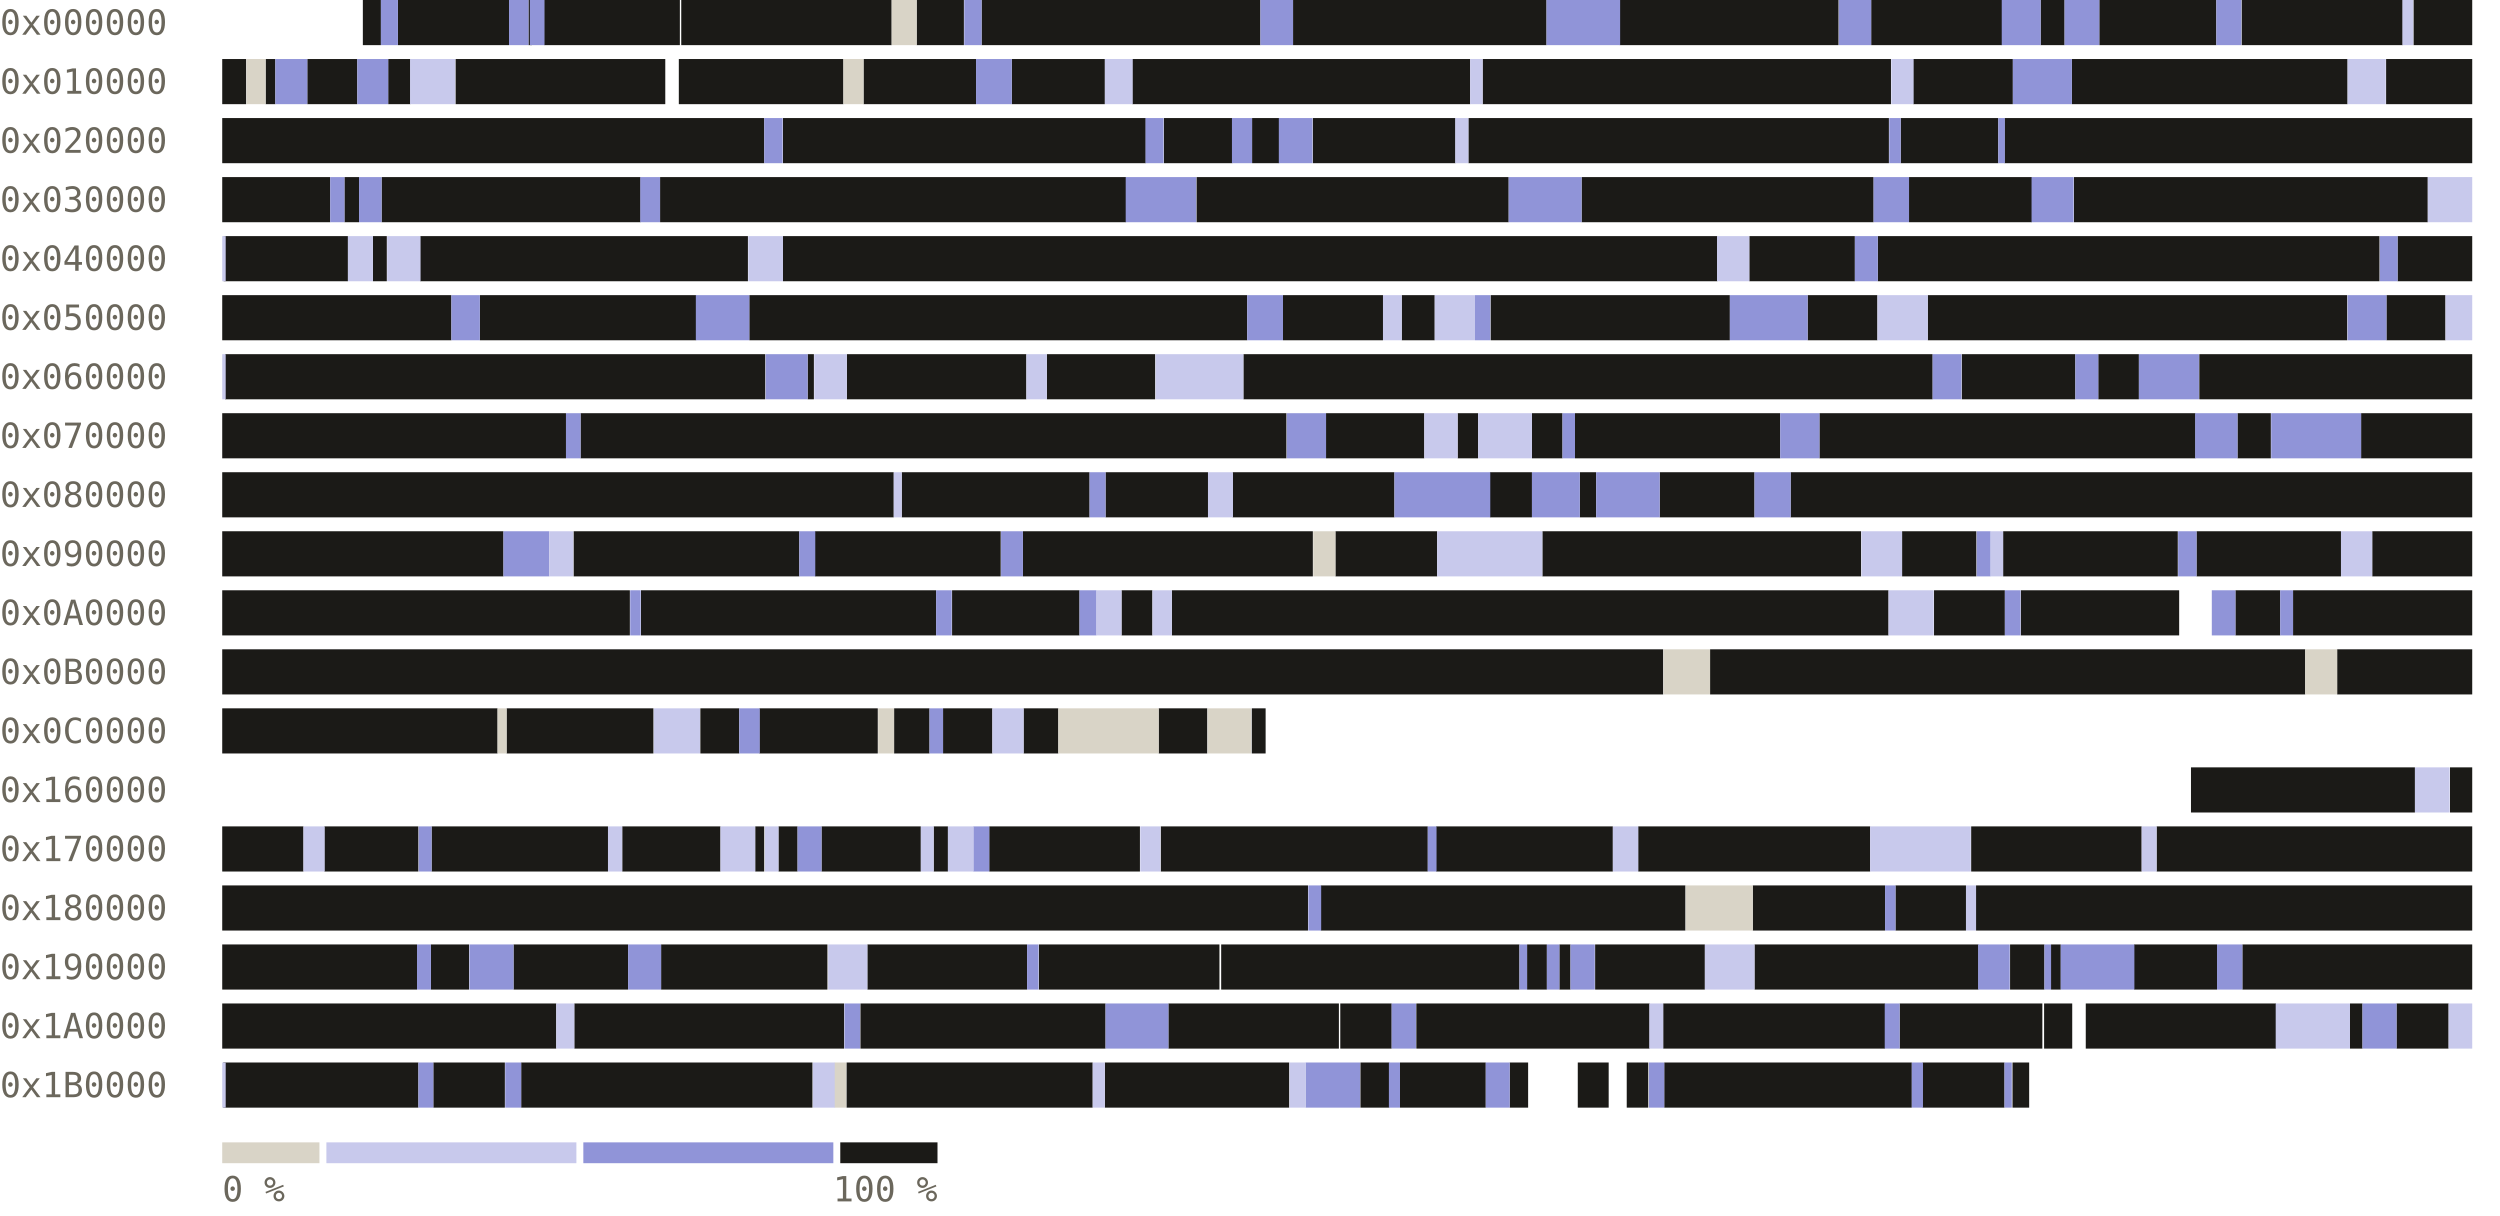
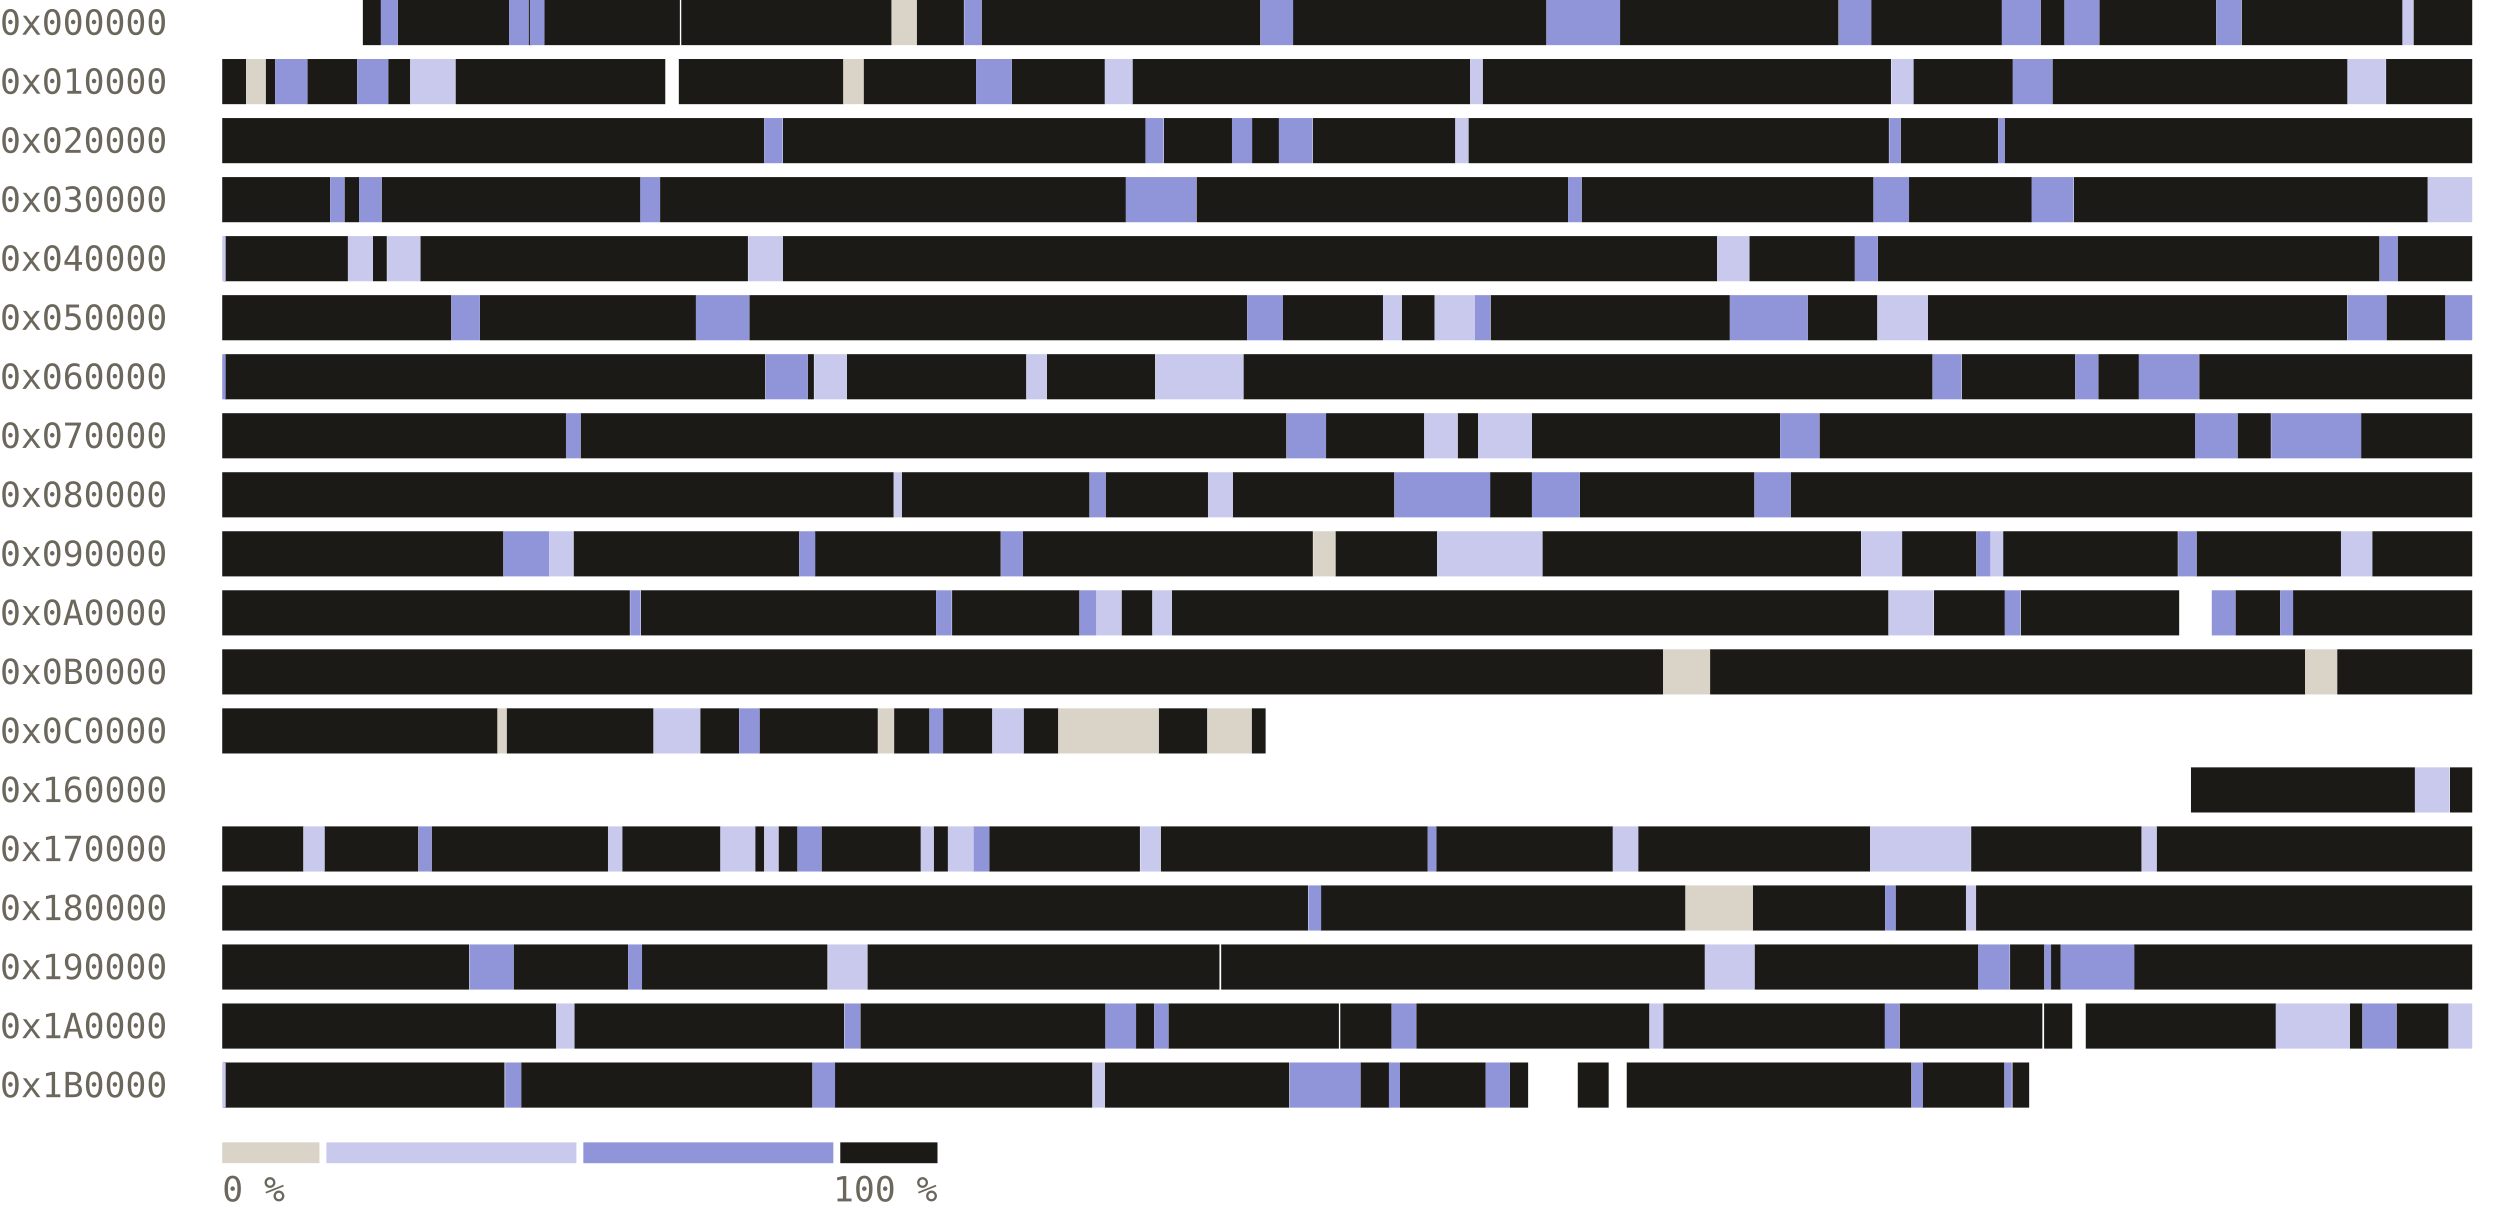
<svg xmlns="http://www.w3.org/2000/svg" viewBox="0 0 720 350" width="720" height="350">
  <style>text{font:10px monospace;fill:#6b675c}.q0{fill:#d9d4c7}.q1{fill:#e3e2f2}.q2{fill:#d6d6ef}.q3{fill:#c8c9ec}.q4{fill:#babce8}.q5{fill:#acafe4}.q6{fill:#9ea2df}.q7{fill:#9094d8}.q8{fill:#8186cf}.q9{fill:#7277c4}.q10{fill:#1b1a17}@media (prefers-color-scheme:dark){text{fill:#a8a293}.q0{fill:#4a463d}.q1{fill:#35375a}.q2{fill:#3c3f66}.q3{fill:#444772}.q4{fill:#4d517f}.q5{fill:#575b8c}.q6{fill:#62669a}.q7{fill:#6e72a8}.q8{fill:#7b7fb6}.q9{fill:#888cc4}.q10{fill:#d6d0bd}}</style>
  <text x="0" y="10">0x000000</text>
  <text x="0" y="27">0x010000</text>
  <text x="0" y="44">0x020000</text>
  <text x="0" y="61">0x030000</text>
  <text x="0" y="78">0x040000</text>
  <text x="0" y="95">0x050000</text>
  <text x="0" y="112">0x060000</text>
  <text x="0" y="129">0x070000</text>
  <text x="0" y="146">0x080000</text>
  <text x="0" y="163">0x090000</text>
  <text x="0" y="180">0x0A0000</text>
  <text x="0" y="197">0x0B0000</text>
  <text x="0" y="214">0x0C0000</text>
  <text x="0" y="231">0x160000</text>
  <text x="0" y="248">0x170000</text>
  <text x="0" y="265">0x180000</text>
  <text x="0" y="282">0x190000</text>
  <text x="0" y="299">0x1A0000</text>
  <text x="0" y="316">0x1B0000</text>
-   <path class="q10" d="M104.5 0h5.2v13h-5.2zM114.6 0h32v13h-32zM152.2 0h1v13h-1zM156.7 0h39.1v13h-39.1zM196.2 0h60.6v13h-60.6zM264 0h13.6v13h-13.6zM282.7 0h80.3v13h-80.3zM372.4 0h73v13h-73zM466.5 0h63v13h-63zM538.9 0h37.7v13h-37.7zM587.7 0h6.9v13h-6.9zM604.6 0h33.7v13h-33.7zM645.6 0h46.4v13h-46.4zM695.1 0h16.9v13h-16.9zM64 17h6.9v13h-6.9zM76.5 17h2.8v13h-2.8zM88.5 17h14.4v13h-14.4zM111.8 17h6.4v13h-6.4zM131.2 17h60.4v13h-60.4zM195.5 17h47.4v13h-47.4zM248.7 17h32.4v13h-32.4zM291.4 17h26.8v13h-26.8zM326.1 17h97.3v13h-97.3zM427 17h117.6v13h-117.6zM551 17h28.7v13h-28.7zM596.7 17h79.4v13h-79.4zM687.2 17h24.8v13h-24.8zM64 34h156.1v13h-156.1zM225.5 34h104.5v13h-104.5zM335.2 34h19.7v13h-19.7zM360.6 34h7.8v13h-7.8zM378.1 34h41.1v13h-41.1zM422.9 34h121.1v13h-121.1zM547.4 34h28.1v13h-28.1zM577.3 34h134.7v13h-134.7zM64 51h31.1v13h-31.1zM99.2 51h4.2v13h-4.2zM109.9 51h74.6v13h-74.6zM190.1 51h134.2v13h-134.2zM344.6 51h89.9v13h-89.9zM455.5 51h84.1v13h-84.1zM549.8 51h35.4v13h-35.4zM597.3 51h101.9v13h-101.9zM64.4 68h35.8v13h-35.8zM107.4 68h4v13h-4zM121 68h94.4v13h-94.4zM225.5 68h269.1v13h-269.1zM503.8 68h30.4v13h-30.4zM540.8 68h144.5v13h-144.5zM690.5 68h21.5v13h-21.5zM64 85h66v13h-66zM138.2 85h62.3v13h-62.3zM215.8 85h143.4v13h-143.4zM369.5 85h28.8v13h-28.8zM403.7 85h9.5v13h-9.5zM429.3 85h68.9v13h-68.9zM520.6 85h20.1v13h-20.1zM555.2 85h120.8v13h-120.8zM687.3 85h17v13h-17zM64.8 102h155.6v13h-155.6zM232.6 102h1.8v13h-1.8zM243.9 102h51.7v13h-51.7zM301.5 102h31.2v13h-31.2zM358.1 102h198.5v13h-198.5zM565 102h32.7v13h-32.7zM604.3 102h11.7v13h-11.7zM633.4 102h78.6v13h-78.6zM64 119h99v13h-99zM167.2 119h203.3v13h-203.3zM381.9 119h28.3v13h-28.3zM419.8 119h5.9v13h-5.9zM441.2 119h8.8v13h-8.8zM453.6 119h59.1v13h-59.1zM524 119h108.3v13h-108.3zM644.4 119h9.6v13h-9.6zM680 119h32v13h-32zM64 136h193.4v13h-193.4zM259.7 136h54.1v13h-54.1zM318.4 136h29.5v13h-29.5zM355 136h46.6v13h-46.6zM429.1 136h12.1v13h-12.1zM455 136h4.7v13h-4.7zM478 136h27.3v13h-27.3zM515.7 136h196.3v13h-196.3zM64 153h81v13h-81zM165.2 153h65v13h-65zM234.7 153h53.5v13h-53.5zM294.6 153h83.5v13h-83.5zM384.6 153h29.3v13h-29.3zM444.2 153h91.8v13h-91.8zM547.8 153h21.4v13h-21.4zM576.9 153h50.3v13h-50.3zM632.6 153h41.6v13h-41.6zM683.2 153h28.8v13h-28.8zM64 170h117.4v13h-117.4zM184.6 170h85v13h-85zM274.2 170h36.7v13h-36.7zM323 170h8.9v13h-8.9zM337.5 170h206.4v13h-206.4zM557 170h20.4v13h-20.4zM582 170h45.6v13h-45.6zM643.8 170h12.9v13h-12.9zM660.4 170h51.6v13h-51.6zM64 187h415v13h-415zM492.5 187h171.4v13h-171.4zM673.1 187h38.9v13h-38.9zM64 204h79.3v13h-79.3zM145.9 204h42.3v13h-42.3zM201.7 204h11.2v13h-11.2zM218.7 204h34.1v13h-34.1zM257.5 204h10.2v13h-10.2zM271.6 204h14.2v13h-14.2zM294.8 204h10v13h-10zM333.7 204h14v13h-14zM360.5 204h4v13h-4zM631 221h64.5v13h-64.5zM705.6 221h6.4v13h-6.4zM64 238h23.4v13h-23.4zM93.4 238h27.1v13h-27.1zM124.3 238h50.8v13h-50.8zM179.2 238h28.3v13h-28.3zM217.5 238h2.6v13h-2.6zM224.2 238h5.5v13h-5.5zM236.6 238h28.6v13h-28.6zM268.9 238h4.1v13h-4.1zM284.9 238h43.4v13h-43.4zM334.3 238h76.9v13h-76.9zM413.6 238h50.9v13h-50.9zM471.8 238h66.8v13h-66.8zM567.7 238h49.1v13h-49.1zM621.1 238h90.9v13h-90.9zM64 255h312.7v13h-312.7zM380.4 255h105v13h-105zM504.8 255h38.1v13h-38.1zM545.9 255h20.3v13h-20.3zM569.1 255h142.9v13h-142.9zM64 272h56.1v13h-56.1zM124.1 272h11v13h-11zM147.9 272h33v13h-33zM190.4 272h47.9v13h-47.9zM249.8 272h46v13h-46zM299.2 272h52v13h-52zM351.7 272h85.9v13h-85.9zM439.8 272h5.7v13h-5.7zM449.1 272h3.2v13h-3.2zM459.4 272h31.6v13h-31.6zM505.3 272h64.5v13h-64.5zM578.9 272h9.9v13h-9.9zM590.7 272h2.8v13h-2.8zM614.6 272h23.9v13h-23.9zM645.8 272h66.2v13h-66.2zM64 289h96.2v13h-96.2zM165.4 289h77.7v13h-77.7zM247.8 289h70.6v13h-70.6zM336.5 289h49.1v13h-49.1zM386 289h14.8v13h-14.8zM407.9 289h67.2v13h-67.2zM479 289h63.9v13h-63.9zM547.1 289h41.1v13h-41.1zM588.7 289h8.1v13h-8.1zM600.7 289h54.8v13h-54.8zM676.8 289h3.6v13h-3.6zM690.2 289h15v13h-15zM64.3 306h56.2v13h-56.2zM124.8 306h20.6v13h-20.6zM150.1 306h83.9v13h-83.9zM243.8 306h70.9v13h-70.9zM318.2 306h53.1v13h-53.1zM391.8 306h8.3v13h-8.3zM403.2 306h24.7v13h-24.7zM434.8 306h5.3v13h-5.3zM454.4 306h8.9v13h-8.9zM468.5 306h6.2v13h-6.2zM479.3 306h71.3v13h-71.3zM553.7 306h23.6v13h-23.6zM579.6 306h4.8v13h-4.8z" />
-   <path class="q7" d="M109.7 0h4.9v13h-4.9zM146.6 0h5.6v13h-5.6zM152.6 0h4.2v13h-4.2zM277.7 0h5v13h-5zM363 0h9.4v13h-9.4zM445.4 0h21.2v13h-21.2zM529.6 0h9.3v13h-9.3zM576.5 0h11.2v13h-11.2zM594.6 0h10v13h-10zM638.3 0h7.2v13h-7.2zM79.3 17h9.2v13h-9.2zM102.9 17h8.9v13h-8.9zM281.1 17h10.3v13h-10.3zM579.7 17h17v13h-17zM220.1 34h5.3v13h-5.3zM329.9 34h5.2v13h-5.2zM354.8 34h5.8v13h-5.8zM368.3 34h9.7v13h-9.7zM544.1 34h3.3v13h-3.3zM575.5 34h1.9v13h-1.9zM95.1 51h4.1v13h-4.1zM103.4 51h6.5v13h-6.5zM184.4 51h5.7v13h-5.7zM324.2 51h20.3v13h-20.3zM434.5 51h21v13h-21zM539.6 51h10.2v13h-10.2zM585.1 51h12.1v13h-12.1zM534.2 68h6.6v13h-6.6zM685.4 68h5.1v13h-5.1zM130 85h8.2v13h-8.2zM200.4 85h15.4v13h-15.4zM359.2 85h10.3v13h-10.3zM424.8 85h4.4v13h-4.4zM498.2 85h22.4v13h-22.4zM676.1 85h11.2v13h-11.2zM220.5 102h12.1v13h-12.1zM556.6 102h8.3v13h-8.3zM597.7 102h6.6v13h-6.6zM616 102h17.3v13h-17.3zM163 119h4.2v13h-4.2zM370.6 119h11.3v13h-11.3zM450 119h3.6v13h-3.6zM512.7 119h11.3v13h-11.3zM632.2 119h12.2v13h-12.2zM654.1 119h25.9v13h-25.9zM313.8 136h4.6v13h-4.6zM401.6 136h27.6v13h-27.6zM441.2 136h13.8v13h-13.8zM459.7 136h18.3v13h-18.3zM505.3 136h10.4v13h-10.4zM145 153h13.2v13h-13.2zM230.2 153h4.6v13h-4.6zM288.3 153h6.3v13h-6.3zM569.3 153h4v13h-4zM627.3 153h5.3v13h-5.3zM181.5 170h3v13h-3zM269.6 170h4.5v13h-4.5zM310.9 170h4.9v13h-4.9zM577.4 170h4.5v13h-4.5zM637 170h6.8v13h-6.8zM656.7 170h3.7v13h-3.7zM212.9 204h5.9v13h-5.9zM267.7 204h3.9v13h-3.9zM120.6 238h3.7v13h-3.7zM229.7 238h6.9v13h-6.9zM280.3 238h4.6v13h-4.6zM411.2 238h2.5v13h-2.5zM376.8 255h3.7v13h-3.7zM542.9 255h3v13h-3zM120.1 272h4v13h-4zM135.2 272h12.7v13h-12.7zM180.9 272h9.5v13h-9.5zM295.8 272h3.3v13h-3.3zM437.6 272h2.2v13h-2.2zM445.5 272h3.6v13h-3.6zM452.3 272h7v13h-7zM569.7 272h9.1v13h-9.1zM588.8 272h1.9v13h-1.9zM593.5 272h21.2v13h-21.2zM638.5 272h7.3v13h-7.3zM243.2 289h4.5v13h-4.5zM318.4 289h18.1v13h-18.1zM400.8 289h7v13h-7zM542.8 289h4.3v13h-4.3zM680.4 289h9.8v13h-9.8zM120.5 306h4.3v13h-4.3zM145.5 306h4.6v13h-4.6zM376 306h15.7v13h-15.7zM400 306h3.2v13h-3.2zM427.9 306h6.9v13h-6.9zM474.9 306h4.4v13h-4.4zM550.6 306h3.2v13h-3.2zM577.3 306h2.1v13h-2.1z" />
-   <path class="q3" d="M691.9 0h3.1v13h-3.1zM118.1 17h13v13h-13zM318.2 17h8v13h-8zM423.4 17h3.6v13h-3.6zM544.7 17h6.4v13h-6.4zM676.1 17h11v13h-11zM419.1 34h3.8v13h-3.8zM699.2 51h12.8v13h-12.8zM64 68h1v13h-1zM100.2 68h7.2v13h-7.2zM111.5 68h9.6v13h-9.6zM215.5 68h10v13h-10zM494.5 68h9.3v13h-9.3zM398.3 85h5.4v13h-5.4zM413.2 85h11.6v13h-11.6zM540.7 85h14.5v13h-14.5zM704.3 85h7.7v13h-7.7zM64 102h1v13h-1zM234.5 102h9.4v13h-9.4zM295.6 102h5.9v13h-5.9zM332.8 102h25.3v13h-25.3zM410.2 119h9.6v13h-9.6zM425.7 119h15.5v13h-15.5zM257.4 136h2.3v13h-2.3zM347.9 136h7.2v13h-7.2zM158.2 153h6.9v13h-6.9zM413.9 153h30.3v13h-30.3zM536.1 153h11.7v13h-11.7zM573.3 153h3.6v13h-3.6zM674.2 153h9v13h-9zM315.8 170h7.2v13h-7.2zM331.9 170h5.6v13h-5.6zM543.9 170h13v13h-13zM188.3 204h13.3v13h-13.3zM285.8 204h9v13h-9zM695.5 221h10v13h-10zM87.4 238h6.1v13h-6.1zM175.1 238h4.1v13h-4.1zM207.5 238h10v13h-10zM220.3 238h3.9v13h-3.9zM265.2 238h3.7v13h-3.7zM273 238h7.4v13h-7.4zM328.4 238h5.8v13h-5.8zM464.5 238h7.3v13h-7.3zM538.6 238h29v13h-29zM616.8 238h4.3v13h-4.3zM566.2 255h2.9v13h-2.9zM238.5 272h11.3v13h-11.3zM491 272h14.3v13h-14.3zM160.2 289h5.2v13h-5.2zM475 289h4v13h-4zM655.4 289h21.4v13h-21.4zM705.2 289h6.8v13h-6.8zM64 306h1v13h-1zM234.1 306h6.4v13h-6.4zM314.7 306h3.5v13h-3.5zM371.4 306h4.6v13h-4.6z" />
-   <path class="q0" d="M256.8 0h7.2v13h-7.2zM71 17h5.5v13h-5.5zM242.9 17h5.8v13h-5.8zM378.2 153h6.4v13h-6.4zM479.1 187h13.4v13h-13.4zM663.9 187h9.2v13h-9.2zM143.3 204h2.6v13h-2.6zM252.9 204h4.6v13h-4.6zM304.8 204h28.9v13h-28.9zM347.8 204h12.5v13h-12.5zM485.5 255h19.3v13h-19.3zM240.4 306h3.3v13h-3.3z" />
+   <path class="q10" d="M104.5 0h5.2v13h-5.2zM114.6 0h32v13h-32zM152.2 0h1v13h-1zM156.7 0h39.1v13h-39.1zM196.2 0h60.6v13h-60.6zM264 0h13.6v13h-13.6zM282.7 0h80.3v13h-80.3zM372.4 0h73v13h-73zM466.5 0h63v13h-63zM538.9 0h37.7v13h-37.7zM587.7 0h6.9v13h-6.9zM604.6 0h33.7v13h-33.7zM645.6 0h46.4v13h-46.4zM695.1 0h16.9v13h-16.9zM64 17h6.9v13h-6.9zM76.5 17h2.8v13h-2.8zM88.5 17h14.4v13h-14.4zM111.8 17h6.4v13h-6.4zM131.2 17h60.4v13h-60.4zM195.5 17h47.4v13h-47.4zM248.7 17h32.4v13h-32.4zM291.4 17h26.8v13h-26.8zM326.1 17h97.3v13h-97.3zM427 17h117.6v13h-117.6zM551 17h28.7v13h-28.7zM591.1 17h85v13h-85zM687.2 17h24.8v13h-24.8zM64 34h156.1v13h-156.1zM225.5 34h104.5v13h-104.5zM335.2 34h19.7v13h-19.7zM360.6 34h7.8v13h-7.8zM378.1 34h41.1v13h-41.1zM422.9 34h121.1v13h-121.1zM547.4 34h28.1v13h-28.1zM577.3 34h134.7v13h-134.7zM64 51h31.1v13h-31.1zM99.2 51h4.2v13h-4.2zM109.9 51h74.6v13h-74.6zM190.1 51h134.2v13h-134.2zM344.6 51h107v13h-107zM455.5 51h84.1v13h-84.1zM549.8 51h35.4v13h-35.4zM597.3 51h101.9v13h-101.9zM64.4 68h35.8v13h-35.8zM107.4 68h4v13h-4zM121 68h94.4v13h-94.4zM225.5 68h269.1v13h-269.1zM503.8 68h30.4v13h-30.4zM540.8 68h144.5v13h-144.5zM690.5 68h21.5v13h-21.5zM64 85h66v13h-66zM138.2 85h62.3v13h-62.3zM215.8 85h143.4v13h-143.4zM369.5 85h28.8v13h-28.8zM403.7 85h9.5v13h-9.5zM429.3 85h68.9v13h-68.9zM520.6 85h20.1v13h-20.1zM555.2 85h120.8v13h-120.8zM687.3 85h17v13h-17zM64.8 102h155.6v13h-155.6zM232.6 102h1.8v13h-1.8zM243.9 102h51.7v13h-51.7zM301.5 102h31.2v13h-31.2zM358.1 102h198.5v13h-198.5zM565 102h32.7v13h-32.7zM604.3 102h11.7v13h-11.7zM633.4 102h78.6v13h-78.6zM64 119h99v13h-99zM167.2 119h203.3v13h-203.3zM381.9 119h28.3v13h-28.3zM419.8 119h5.9v13h-5.9zM441.2 119h71.5v13h-71.5zM524 119h108.3v13h-108.3zM644.4 119h9.6v13h-9.6zM680 119h32v13h-32zM64 136h193.4v13h-193.4zM259.7 136h54.1v13h-54.1zM318.4 136h29.5v13h-29.5zM355 136h46.6v13h-46.6zM429.1 136h12.1v13h-12.1zM455 136h50.3v13h-50.3zM515.7 136h196.3v13h-196.3zM64 153h81v13h-81zM165.2 153h65v13h-65zM234.7 153h53.5v13h-53.5zM294.6 153h83.5v13h-83.5zM384.6 153h29.3v13h-29.3zM444.2 153h91.8v13h-91.8zM547.8 153h21.4v13h-21.4zM576.9 153h50.3v13h-50.3zM632.6 153h41.6v13h-41.6zM683.2 153h28.8v13h-28.8zM64 170h117.4v13h-117.4zM184.6 170h85v13h-85zM274.2 170h36.7v13h-36.7zM323 170h8.9v13h-8.9zM337.5 170h206.4v13h-206.4zM557 170h20.4v13h-20.4zM582 170h45.6v13h-45.6zM643.8 170h12.9v13h-12.9zM660.4 170h51.6v13h-51.6zM64 187h415v13h-415zM492.5 187h171.4v13h-171.4zM673.1 187h38.9v13h-38.9zM64 204h79.3v13h-79.3zM145.9 204h42.3v13h-42.3zM201.7 204h11.2v13h-11.2zM218.7 204h34.1v13h-34.1zM257.5 204h10.2v13h-10.2zM271.6 204h14.2v13h-14.2zM294.8 204h10v13h-10zM333.7 204h14v13h-14zM360.5 204h4v13h-4zM631 221h64.5v13h-64.5zM705.6 221h6.4v13h-6.4zM64 238h23.4v13h-23.4zM93.4 238h27.1v13h-27.1zM124.3 238h50.8v13h-50.8zM179.2 238h28.3v13h-28.3zM217.5 238h2.6v13h-2.6zM224.2 238h5.5v13h-5.5zM236.6 238h28.6v13h-28.6zM268.9 238h4.1v13h-4.1zM284.9 238h43.4v13h-43.4zM334.3 238h76.9v13h-76.9zM413.6 238h50.9v13h-50.9zM471.8 238h66.8v13h-66.8zM567.7 238h49.1v13h-49.1zM621.1 238h90.9v13h-90.9zM64 255h312.7v13h-312.7zM380.4 255h105v13h-105zM504.8 255h38.1v13h-38.1zM545.9 255h20.3v13h-20.3zM569.1 255h142.9v13h-142.9zM64 272h71.1v13h-71.1zM147.9 272h33v13h-33zM184.9 272h53.4v13h-53.4zM249.8 272h101.4v13h-101.4zM351.7 272h139.3v13h-139.3zM505.3 272h64.5v13h-64.5zM578.9 272h9.9v13h-9.9zM590.7 272h2.8v13h-2.8zM614.6 272h97.4v13h-97.4zM64 289h96.2v13h-96.2zM165.4 289h77.7v13h-77.7zM247.8 289h70.6v13h-70.6zM327.1 289h5.3v13h-5.3zM336.5 289h49.1v13h-49.1zM386 289h14.8v13h-14.8zM407.9 289h67.2v13h-67.2zM479 289h63.9v13h-63.9zM547.1 289h41.1v13h-41.1zM588.7 289h8.1v13h-8.1zM600.7 289h54.8v13h-54.8zM676.8 289h3.6v13h-3.6zM690.2 289h15v13h-15zM64.3 306h81v13h-81zM150.1 306h83.9v13h-83.9zM240.4 306h74.2v13h-74.2zM318.2 306h53.1v13h-53.1zM391.8 306h8.3v13h-8.3zM403.2 306h24.7v13h-24.7zM434.8 306h5.3v13h-5.3zM454.4 306h8.9v13h-8.9zM468.5 306h82v13h-82zM553.7 306h23.6v13h-23.6zM579.6 306h4.8v13h-4.8z" />
+   <path class="q7" d="M109.7 0h4.9v13h-4.9zM146.6 0h5.6v13h-5.6zM152.6 0h4.2v13h-4.2zM277.7 0h5v13h-5zM363 0h9.4v13h-9.4zM445.4 0h21.2v13h-21.2zM529.6 0h9.3v13h-9.3zM576.5 0h11.2v13h-11.2zM594.6 0h10v13h-10zM638.3 0h7.2v13h-7.2zM79.3 17h9.2v13h-9.2zM102.9 17h8.9v13h-8.9zM281.1 17h10.3v13h-10.3zM579.7 17h11.4v13h-11.4zM220.1 34h5.3v13h-5.3zM329.9 34h5.2v13h-5.2zM354.8 34h5.8v13h-5.8zM368.3 34h9.7v13h-9.7zM544.1 34h3.3v13h-3.3zM575.5 34h1.9v13h-1.9zM95.1 51h4.1v13h-4.1zM103.4 51h6.5v13h-6.5zM184.4 51h5.7v13h-5.7zM324.2 51h20.3v13h-20.3zM451.6 51h3.9v13h-3.9zM539.6 51h10.2v13h-10.2zM585.1 51h12.1v13h-12.1zM534.2 68h6.6v13h-6.6zM685.4 68h5.1v13h-5.1zM130 85h8.2v13h-8.2zM200.4 85h15.4v13h-15.4zM359.2 85h10.3v13h-10.3zM424.8 85h4.4v13h-4.4zM498.2 85h22.4v13h-22.4zM676.1 85h11.2v13h-11.2zM704.3 85h7.7v13h-7.7zM64 102h1v13h-1zM220.5 102h12.1v13h-12.1zM556.6 102h8.3v13h-8.3zM597.7 102h6.6v13h-6.6zM616 102h17.3v13h-17.3zM163 119h4.2v13h-4.2zM370.6 119h11.3v13h-11.3zM512.7 119h11.3v13h-11.3zM632.2 119h12.2v13h-12.2zM654.1 119h25.9v13h-25.9zM313.8 136h4.6v13h-4.6zM401.6 136h27.6v13h-27.6zM441.2 136h13.8v13h-13.8zM505.3 136h10.4v13h-10.4zM145 153h13.2v13h-13.2zM230.2 153h4.6v13h-4.6zM288.3 153h6.3v13h-6.3zM569.3 153h4v13h-4zM627.3 153h5.3v13h-5.3zM181.5 170h3v13h-3zM269.6 170h4.5v13h-4.5zM310.9 170h4.9v13h-4.9zM577.4 170h4.5v13h-4.5zM637 170h6.8v13h-6.8zM656.7 170h3.7v13h-3.7zM212.9 204h5.9v13h-5.9zM267.7 204h3.9v13h-3.9zM120.6 238h3.7v13h-3.7zM229.7 238h6.9v13h-6.9zM280.3 238h4.6v13h-4.6zM411.2 238h2.5v13h-2.5zM376.8 255h3.7v13h-3.7zM542.9 255h3v13h-3zM135.2 272h12.7v13h-12.7zM180.9 272h4v13h-4zM569.7 272h9.1v13h-9.1zM588.8 272h1.9v13h-1.9zM593.5 272h21.2v13h-21.2zM243.2 289h4.5v13h-4.5zM318.4 289h8.8v13h-8.8zM332.4 289h4.1v13h-4.1zM400.8 289h7v13h-7zM542.8 289h4.3v13h-4.3zM680.4 289h9.8v13h-9.8zM145.5 306h4.6v13h-4.6zM234.1 306h6.4v13h-6.4zM371.4 306h20.4v13h-20.4zM400 306h3.2v13h-3.2zM427.9 306h6.9v13h-6.9zM550.6 306h3.2v13h-3.2zM577.3 306h2.1v13h-2.1z" />
+   <path class="q3" d="M691.9 0h3.1v13h-3.1zM118.1 17h13v13h-13zM318.2 17h8v13h-8zM423.4 17h3.6v13h-3.6zM544.7 17h6.4v13h-6.4zM676.1 17h11v13h-11zM419.1 34h3.8v13h-3.8zM699.2 51h12.8v13h-12.8zM64 68h1v13h-1zM100.2 68h7.2v13h-7.2zM111.5 68h9.6v13h-9.6zM215.5 68h10v13h-10zM494.5 68h9.3v13h-9.3zM398.3 85h5.4v13h-5.4zM413.2 85h11.6v13h-11.6zM540.7 85h14.5v13h-14.5zM234.5 102h9.4v13h-9.4zM295.6 102h5.9v13h-5.9zM332.8 102h25.3v13h-25.3zM410.2 119h9.6v13h-9.6zM425.7 119h15.5v13h-15.5zM257.4 136h2.3v13h-2.3zM347.9 136h7.2v13h-7.2zM158.2 153h6.9v13h-6.9zM413.9 153h30.3v13h-30.3zM536.1 153h11.7v13h-11.7zM573.3 153h3.6v13h-3.6zM674.2 153h9v13h-9zM315.8 170h7.2v13h-7.2zM331.9 170h5.6v13h-5.6zM543.9 170h13v13h-13zM188.3 204h13.3v13h-13.3zM285.8 204h9v13h-9zM695.5 221h10v13h-10zM87.4 238h6.1v13h-6.1zM175.1 238h4.1v13h-4.1zM207.5 238h10v13h-10zM220.3 238h3.9v13h-3.9zM265.2 238h3.7v13h-3.7zM273 238h7.4v13h-7.4zM328.4 238h5.8v13h-5.8zM464.5 238h7.3v13h-7.3zM538.6 238h29v13h-29zM616.8 238h4.3v13h-4.3zM566.2 255h2.9v13h-2.9zM238.5 272h11.3v13h-11.3zM491 272h14.3v13h-14.3zM160.2 289h5.2v13h-5.2zM475 289h4v13h-4zM655.4 289h21.4v13h-21.4zM705.2 289h6.8v13h-6.8zM64 306h1v13h-1zM314.7 306h3.5v13h-3.5z" />
+   <path class="q0" d="M256.8 0h7.2v13h-7.2zM71 17h5.5v13h-5.5zM242.9 17h5.8v13h-5.8zM378.2 153h6.4v13h-6.4zM479.1 187h13.4v13h-13.4zM663.9 187h9.2v13h-9.2zM143.3 204h2.6v13h-2.6zM252.9 204h4.6v13h-4.6zM304.8 204h28.9v13h-28.9zM347.8 204h12.5v13h-12.5zM485.5 255h19.3v13h-19.3z" />
  <rect class="q0" x="64" y="329" width="28" height="6" />
  <rect class="q3" x="94" y="329" width="72" height="6" />
  <rect class="q7" x="168" y="329" width="72" height="6" />
  <rect class="q10" x="242" y="329" width="28" height="6" />
  <text x="64" y="346">0 %</text>
  <text x="270" y="346" text-anchor="end">100 %</text>
</svg>
